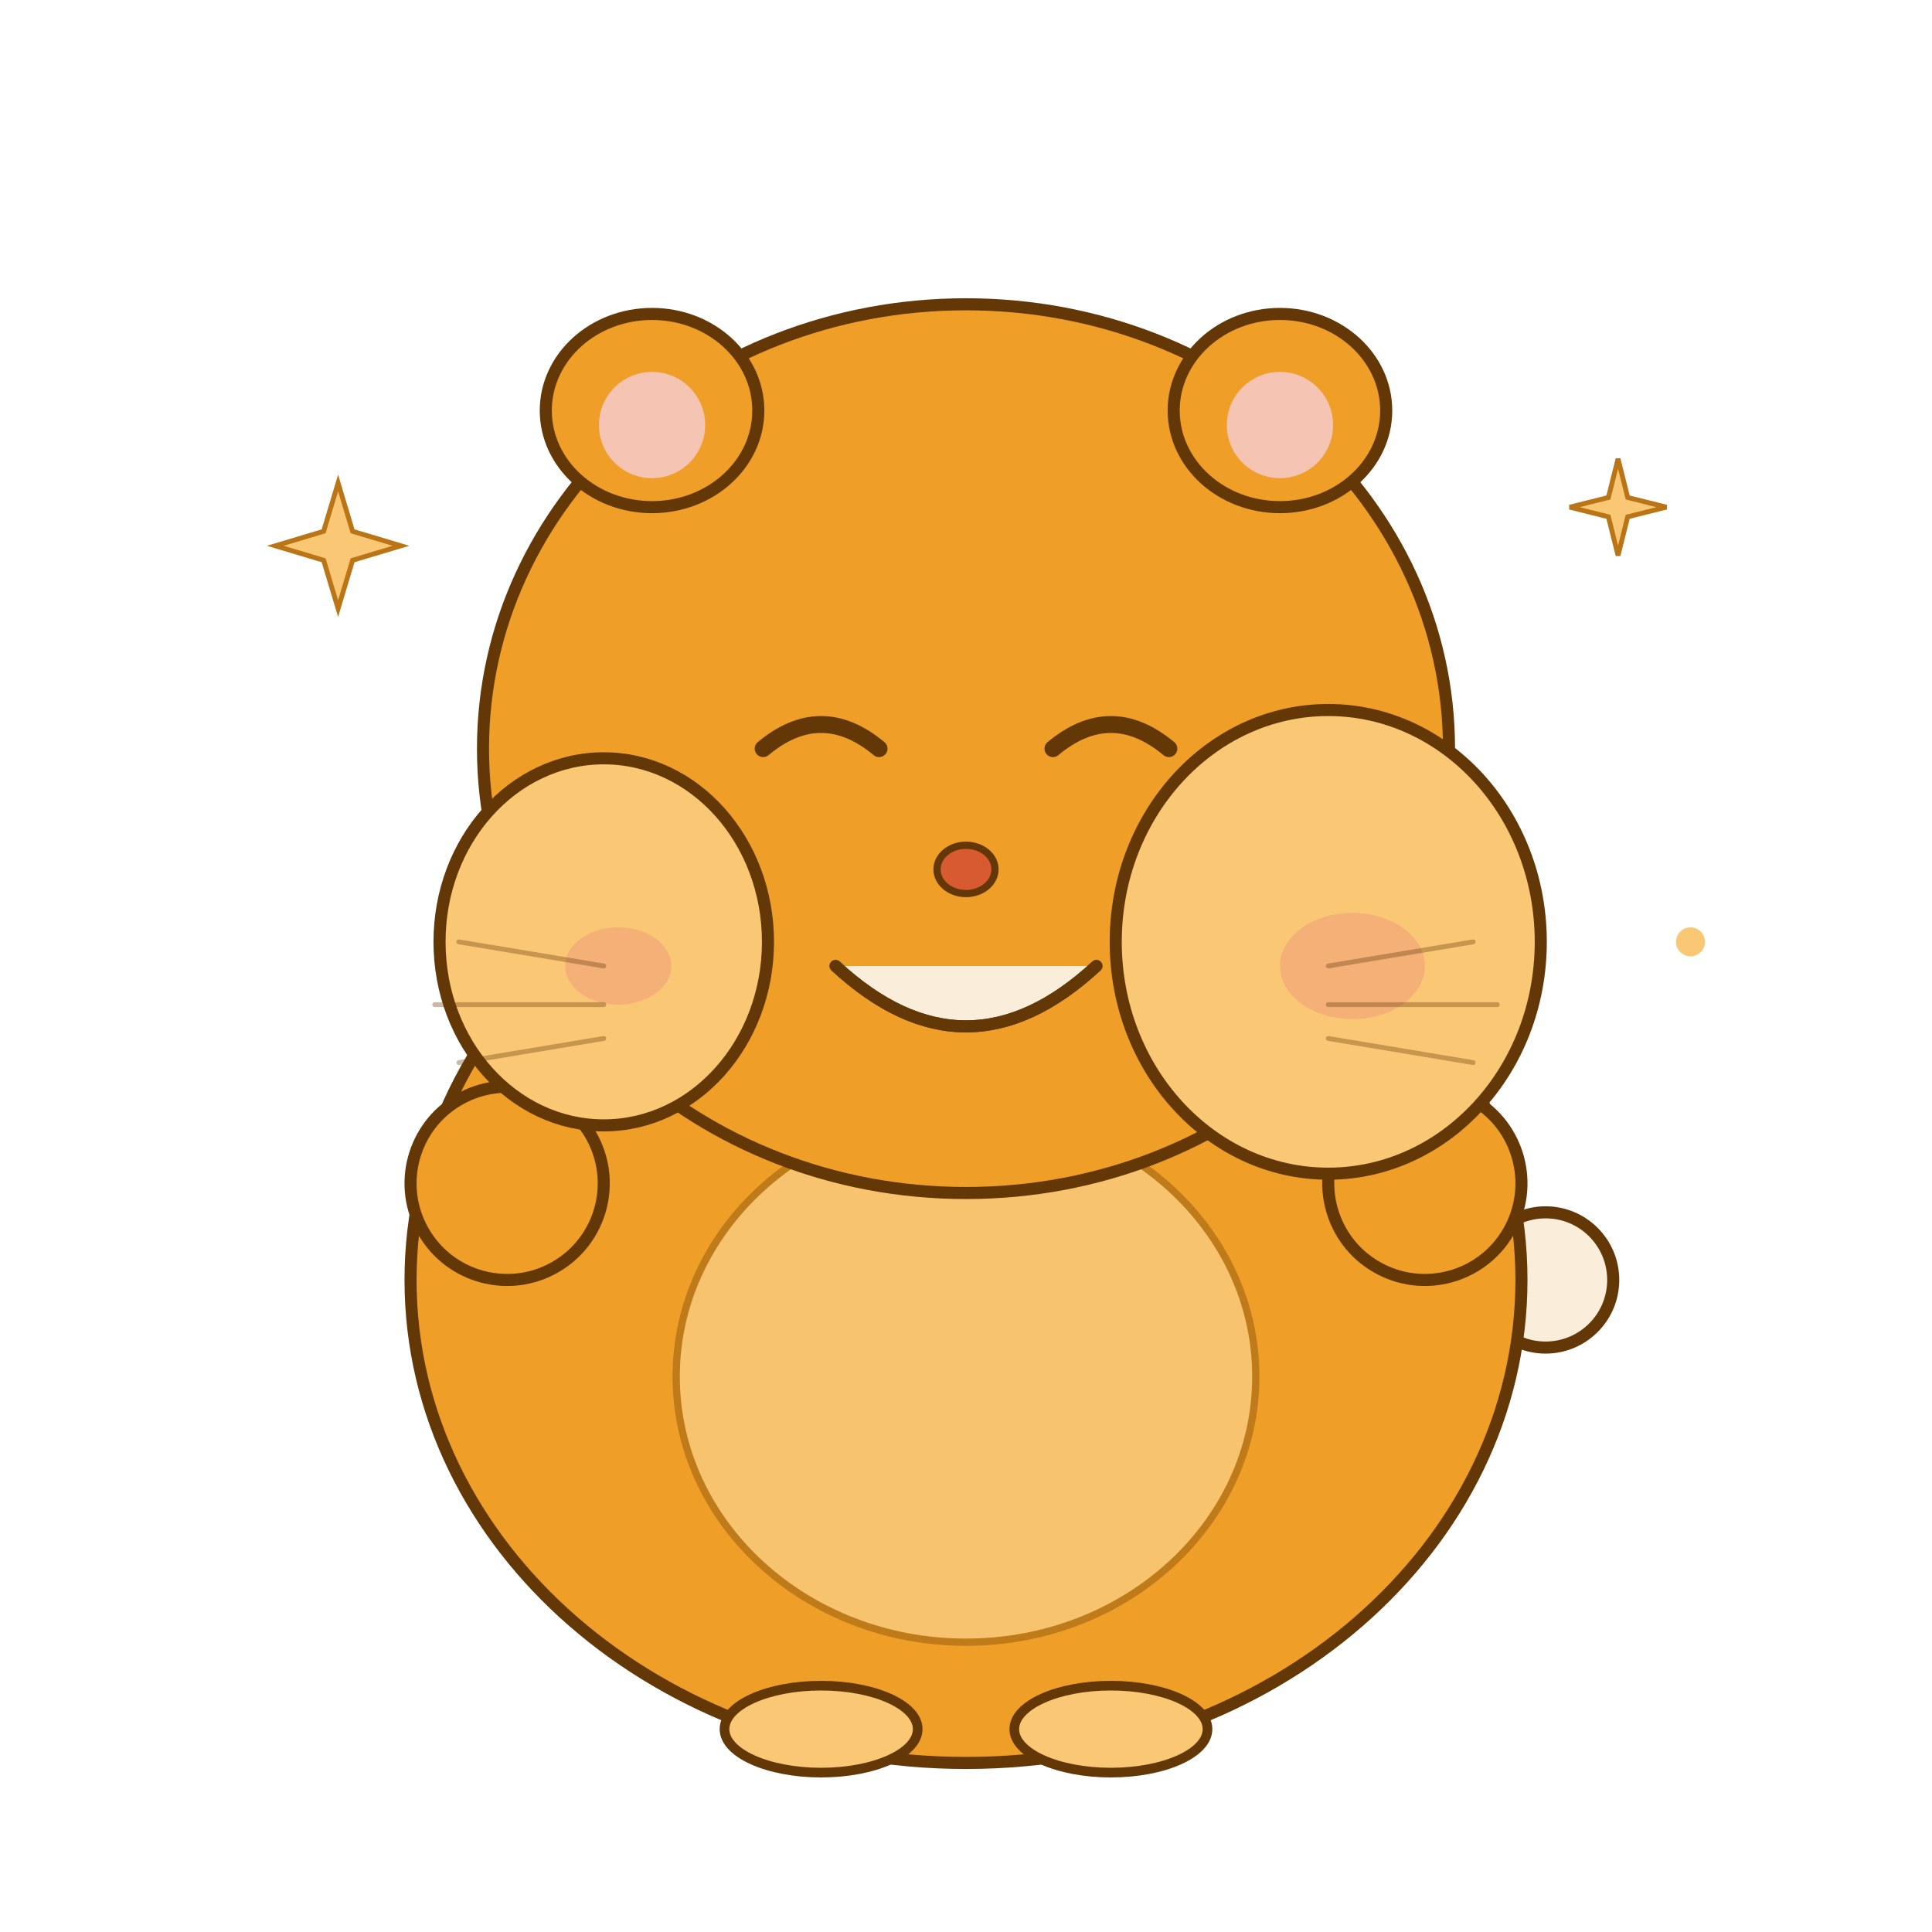
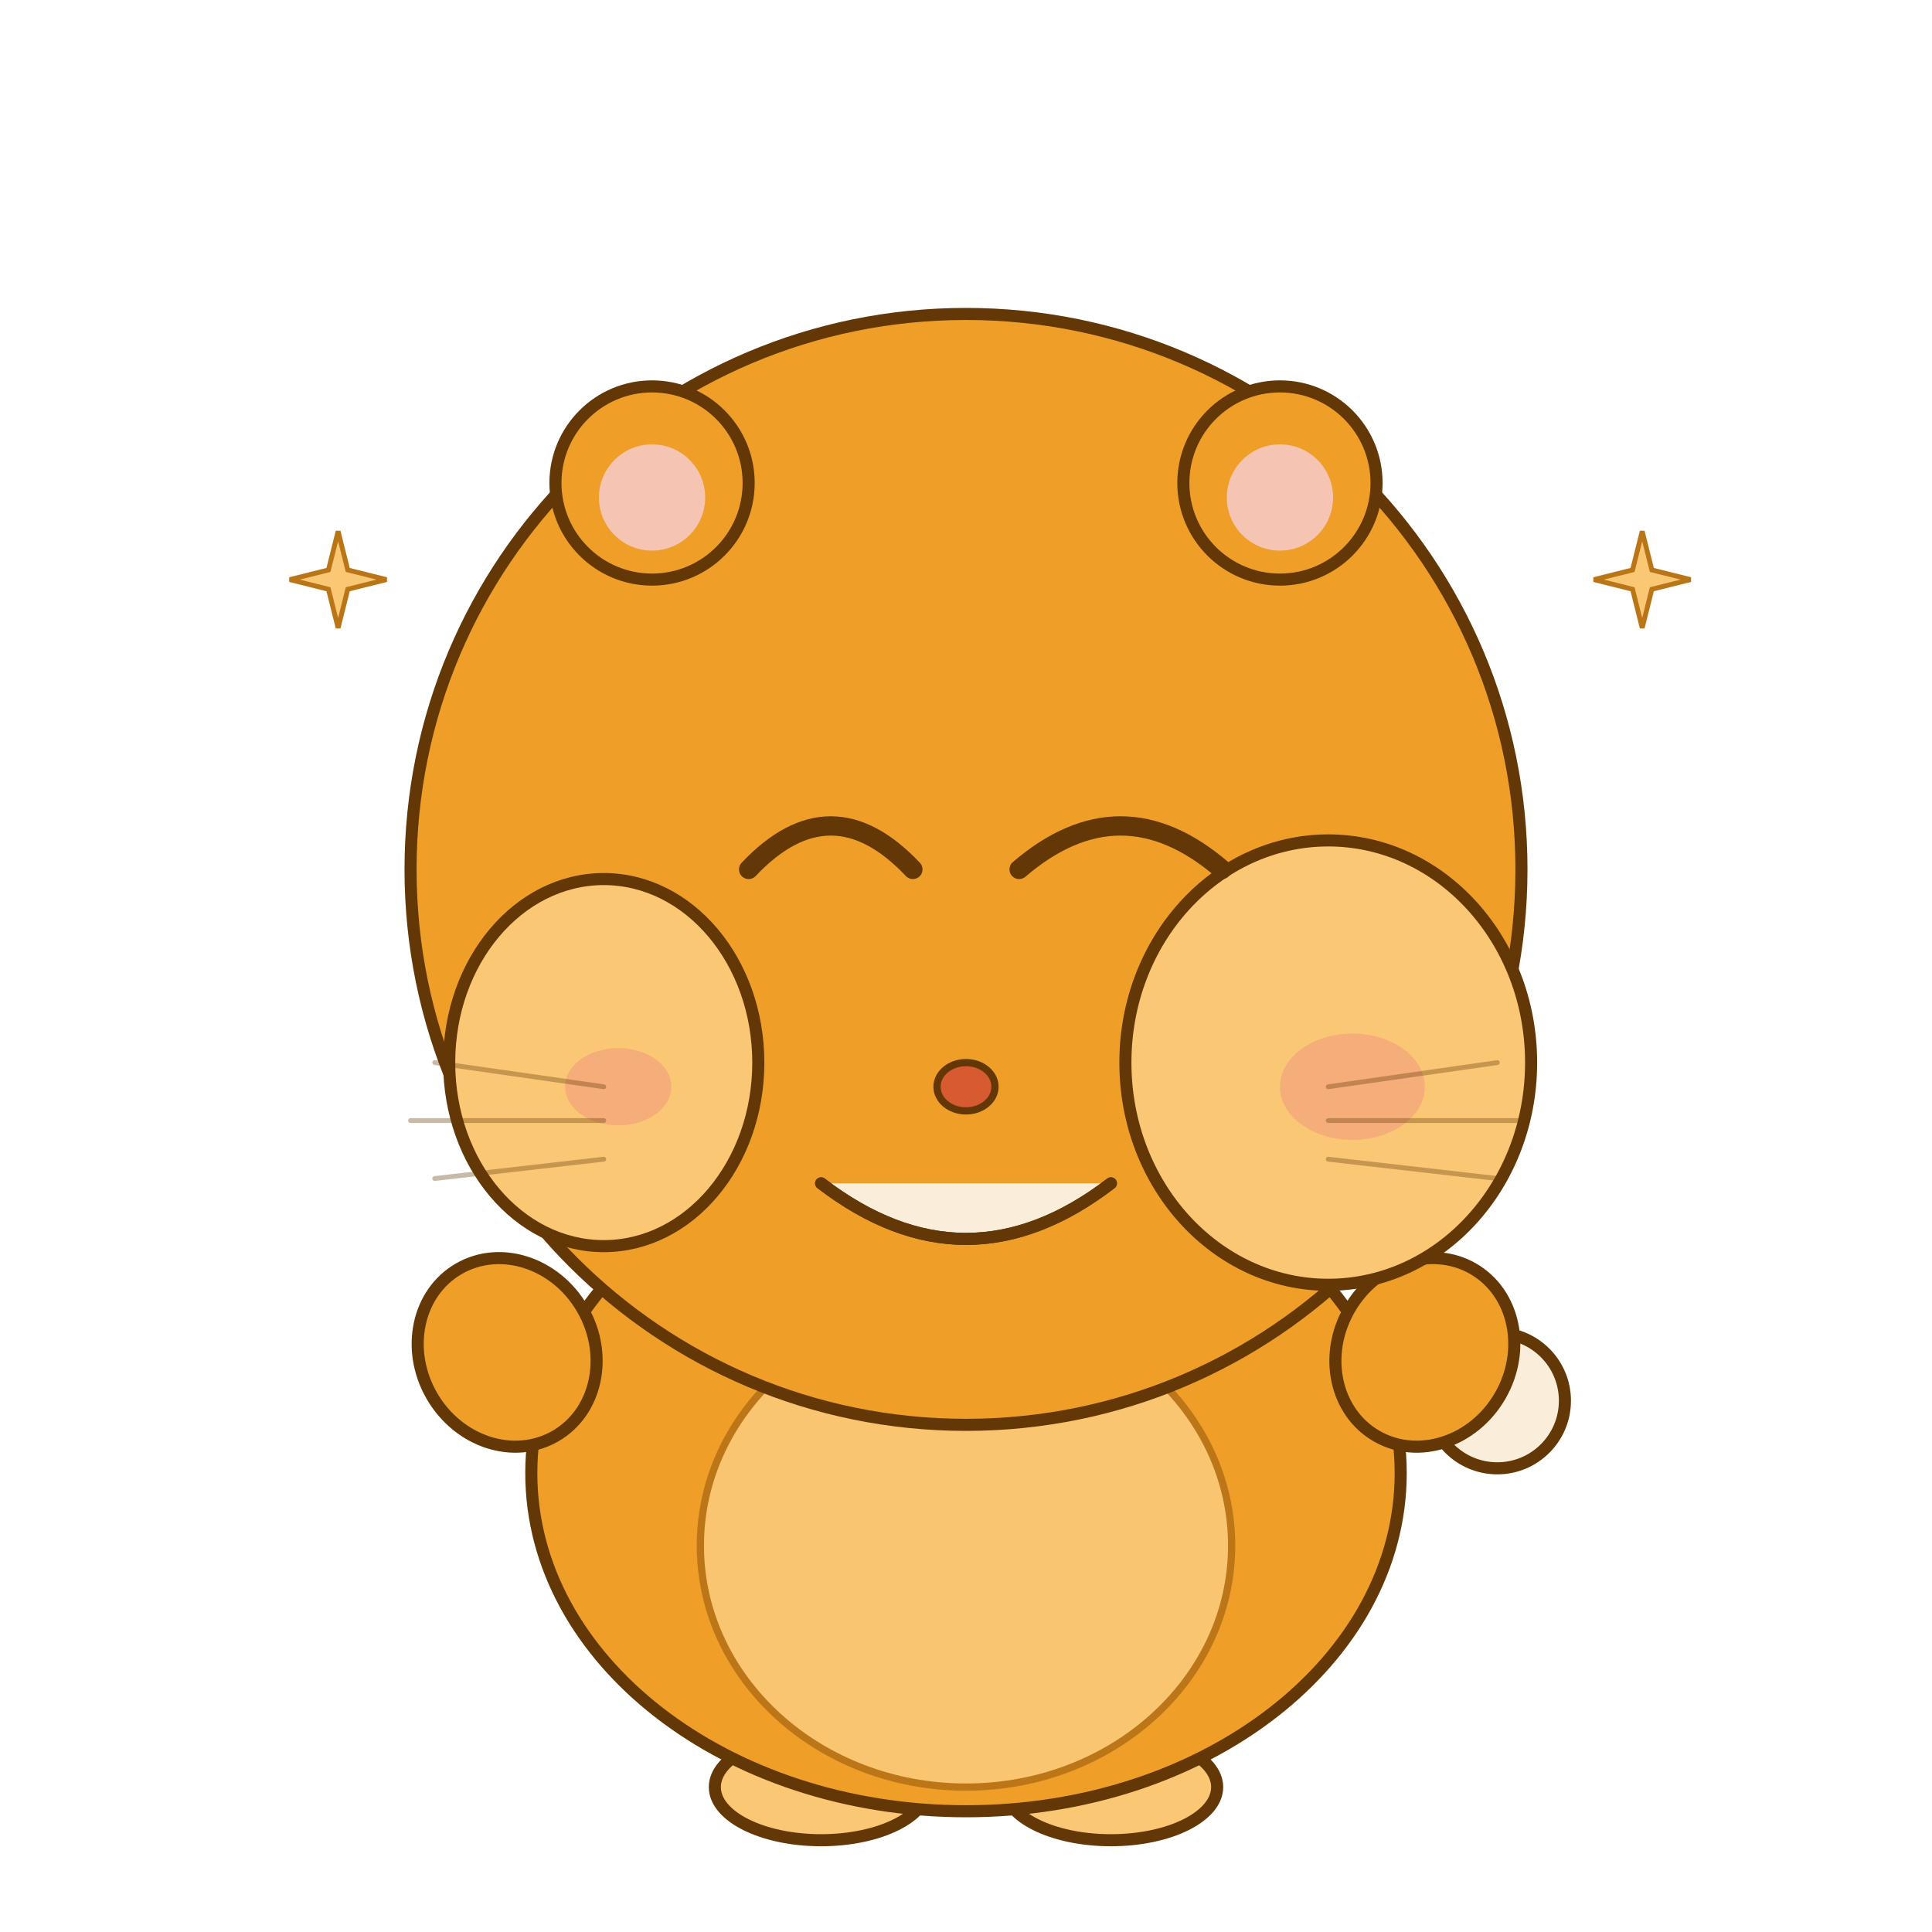
<svg xmlns="http://www.w3.org/2000/svg" viewBox="0 0 400 400" fill="none">
-   <path d="M70 100 L73 110 L83 113 L73 116 L70 126 L67 116 L57 113 L67 110 Z" fill="#FAC775" stroke="#BA7517" stroke-width="1" />
-   <path d="M335 95 L337 103 L345 105 L337 107 L335 115 L333 107 L325 105 L333 103 Z" fill="#FAC775" stroke="#BA7517" stroke-width="1" />
-   <circle cx="320" cy="265" r="14" fill="#FAEEDA" stroke="#633806" stroke-width="2.5" />
-   <ellipse cx="200" cy="265" rx="115" ry="100" fill="#EF9F27" stroke="#633806" stroke-width="2.5" />
-   <ellipse cx="200" cy="285" rx="60" ry="55" fill="#FAC775" stroke="#BA7517" stroke-width="1.5" opacity="0.9" />
-   <ellipse cx="105" cy="245" rx="20" ry="20" fill="#EF9F27" stroke="#633806" stroke-width="2.5" transform="rotate(-30 105 245)" />
-   <ellipse cx="295" cy="245" rx="20" ry="20" fill="#EF9F27" stroke="#633806" stroke-width="2.5" transform="rotate(30 295 245)" />
-   <ellipse cx="170" cy="358" rx="20" ry="9" fill="#FAC775" stroke="#633806" stroke-width="2" />
-   <ellipse cx="230" cy="358" rx="20" ry="9" fill="#FAC775" stroke="#633806" stroke-width="2" />
-   <ellipse cx="200" cy="155" rx="100" ry="92" fill="#EF9F27" stroke="#633806" stroke-width="2.5" />
-   <ellipse cx="135" cy="85" rx="22" ry="20" fill="#EF9F27" stroke="#633806" stroke-width="2.5" />
-   <ellipse cx="265" cy="85" rx="22" ry="20" fill="#EF9F27" stroke="#633806" stroke-width="2.5" />
-   <ellipse cx="135" cy="88" rx="11" ry="11" fill="#F5C4B3" />
-   <ellipse cx="265" cy="88" rx="11" ry="11" fill="#F5C4B3" />
-   <ellipse cx="125" cy="195" rx="34" ry="38" fill="#FAC775" stroke="#633806" stroke-width="2.5" />
-   <ellipse cx="275" cy="195" rx="44" ry="48" fill="#FAC775" stroke="#633806" stroke-width="2.5" />
-   <ellipse cx="128" cy="200" rx="11" ry="8" fill="#F0997B" opacity="0.5" />
-   <ellipse cx="280" cy="200" rx="15" ry="11" fill="#F0997B" opacity="0.5" />
-   <path d="M158 155 Q170 145 182 155" stroke="#633806" stroke-width="3.5" fill="none" stroke-linecap="round" />
-   <path d="M218 155 Q230 145 242 155" stroke="#633806" stroke-width="3.5" fill="none" stroke-linecap="round" />
-   <ellipse cx="200" cy="180" rx="6" ry="5" fill="#D85A30" stroke="#633806" stroke-width="1.5" />
-   <path d="M173 200 Q200 225 227 200" stroke="#633806" stroke-width="2.5" fill="#FAEEDA" stroke-linecap="round" />
-   <path d="M173 200 Q200 225 227 200" stroke="#633806" stroke-width="2.5" fill="none" stroke-linecap="round" />
-   <line x1="95" y1="195" x2="125" y2="200" stroke="#633806" stroke-width="1" opacity="0.35" stroke-linecap="round" />
-   <line x1="90" y1="208" x2="125" y2="208" stroke="#633806" stroke-width="1" opacity="0.35" stroke-linecap="round" />
-   <line x1="95" y1="220" x2="125" y2="215" stroke="#633806" stroke-width="1" opacity="0.35" stroke-linecap="round" />
-   <line x1="275" y1="200" x2="305" y2="195" stroke="#633806" stroke-width="1" opacity="0.35" stroke-linecap="round" />
-   <line x1="275" y1="208" x2="310" y2="208" stroke="#633806" stroke-width="1" opacity="0.35" stroke-linecap="round" />
-   <line x1="275" y1="215" x2="305" y2="220" stroke="#633806" stroke-width="1" opacity="0.35" stroke-linecap="round" />
-   <circle cx="350" cy="195" r="3" fill="#FAC775" />
+   <path d="M70 110 L72 118 L80 120 L72 122 L70 130 L68 122 L60 120 L68 118 Z" fill="#FAC775" stroke="#BA7517" stroke-width="1" />
+   <path d="M340 110 L342 118 L350 120 L342 122 L340 130 L338 122 L330 120 L338 118 Z" fill="#FAC775" stroke="#BA7517" stroke-width="1" />
+   <circle cx="310" cy="290" r="14" fill="#FAEEDA" stroke="#633806" stroke-width="2.5" />
+   <ellipse cx="170" cy="370" rx="22" ry="11" fill="#FAC775" stroke="#633806" stroke-width="2.5" />
+   <ellipse cx="230" cy="370" rx="22" ry="11" fill="#FAC775" stroke="#633806" stroke-width="2.5" />
+   <ellipse cx="200" cy="305" rx="90" ry="70" fill="#EF9F27" stroke="#633806" stroke-width="2.5" />
+   <ellipse cx="200" cy="320" rx="55" ry="50" fill="#FAC775" stroke="#BA7517" stroke-width="1.5" opacity="0.95" />
+   <ellipse cx="105" cy="280" rx="18" ry="20" fill="#EF9F27" stroke="#633806" stroke-width="2.5" transform="rotate(-30 105 280)" />
+   <ellipse cx="295" cy="280" rx="18" ry="20" fill="#EF9F27" stroke="#633806" stroke-width="2.5" transform="rotate(30 295 280)" />
+   <circle cx="200" cy="180" r="115" fill="#EF9F27" stroke="#633806" stroke-width="2.5" />
+   <circle cx="135" cy="100" r="20" fill="#EF9F27" stroke="#633806" stroke-width="2.5" />
+   <circle cx="265" cy="100" r="20" fill="#EF9F27" stroke="#633806" stroke-width="2.5" />
+   <circle cx="135" cy="103" r="11" fill="#F5C4B3" />
+   <circle cx="265" cy="103" r="11" fill="#F5C4B3" />
+   <ellipse cx="125" cy="220" rx="32" ry="38" fill="#FAC775" stroke="#633806" stroke-width="2.5" />
+   <ellipse cx="275" cy="220" rx="42" ry="46" fill="#FAC775" stroke="#633806" stroke-width="2.5" />
+   <ellipse cx="128" cy="225" rx="11" ry="8" fill="#F0997B" opacity="0.55" />
+   <ellipse cx="280" cy="225" rx="15" ry="11" fill="#F0997B" opacity="0.55" />
+   <path d="M155 180 Q172 162 189 180" stroke="#633806" stroke-width="4" fill="none" stroke-linecap="round" />
+   <path d="M211 180 Q232 162 253 180" stroke="#633806" stroke-width="4" fill="none" stroke-linecap="round" />
+   <ellipse cx="200" cy="225" rx="6" ry="5" fill="#D85A30" stroke="#633806" stroke-width="1.5" />
+   <path d="M170 245 Q200 268 230 245" stroke="#633806" stroke-width="2.5" fill="#FAEEDA" stroke-linecap="round" />
+   <path d="M170 245 Q200 268 230 245" stroke="#633806" stroke-width="2.5" fill="none" stroke-linecap="round" />
+   <line x1="90" y1="220" x2="125" y2="225" stroke="#633806" stroke-width="1" opacity="0.35" stroke-linecap="round" />
+   <line x1="85" y1="232" x2="125" y2="232" stroke="#633806" stroke-width="1" opacity="0.35" stroke-linecap="round" />
+   <line x1="90" y1="244" x2="125" y2="240" stroke="#633806" stroke-width="1" opacity="0.35" stroke-linecap="round" />
+   <line x1="275" y1="225" x2="310" y2="220" stroke="#633806" stroke-width="1" opacity="0.35" stroke-linecap="round" />
+   <line x1="275" y1="232" x2="315" y2="232" stroke="#633806" stroke-width="1" opacity="0.35" stroke-linecap="round" />
+   <line x1="275" y1="240" x2="310" y2="244" stroke="#633806" stroke-width="1" opacity="0.35" stroke-linecap="round" />
</svg>
